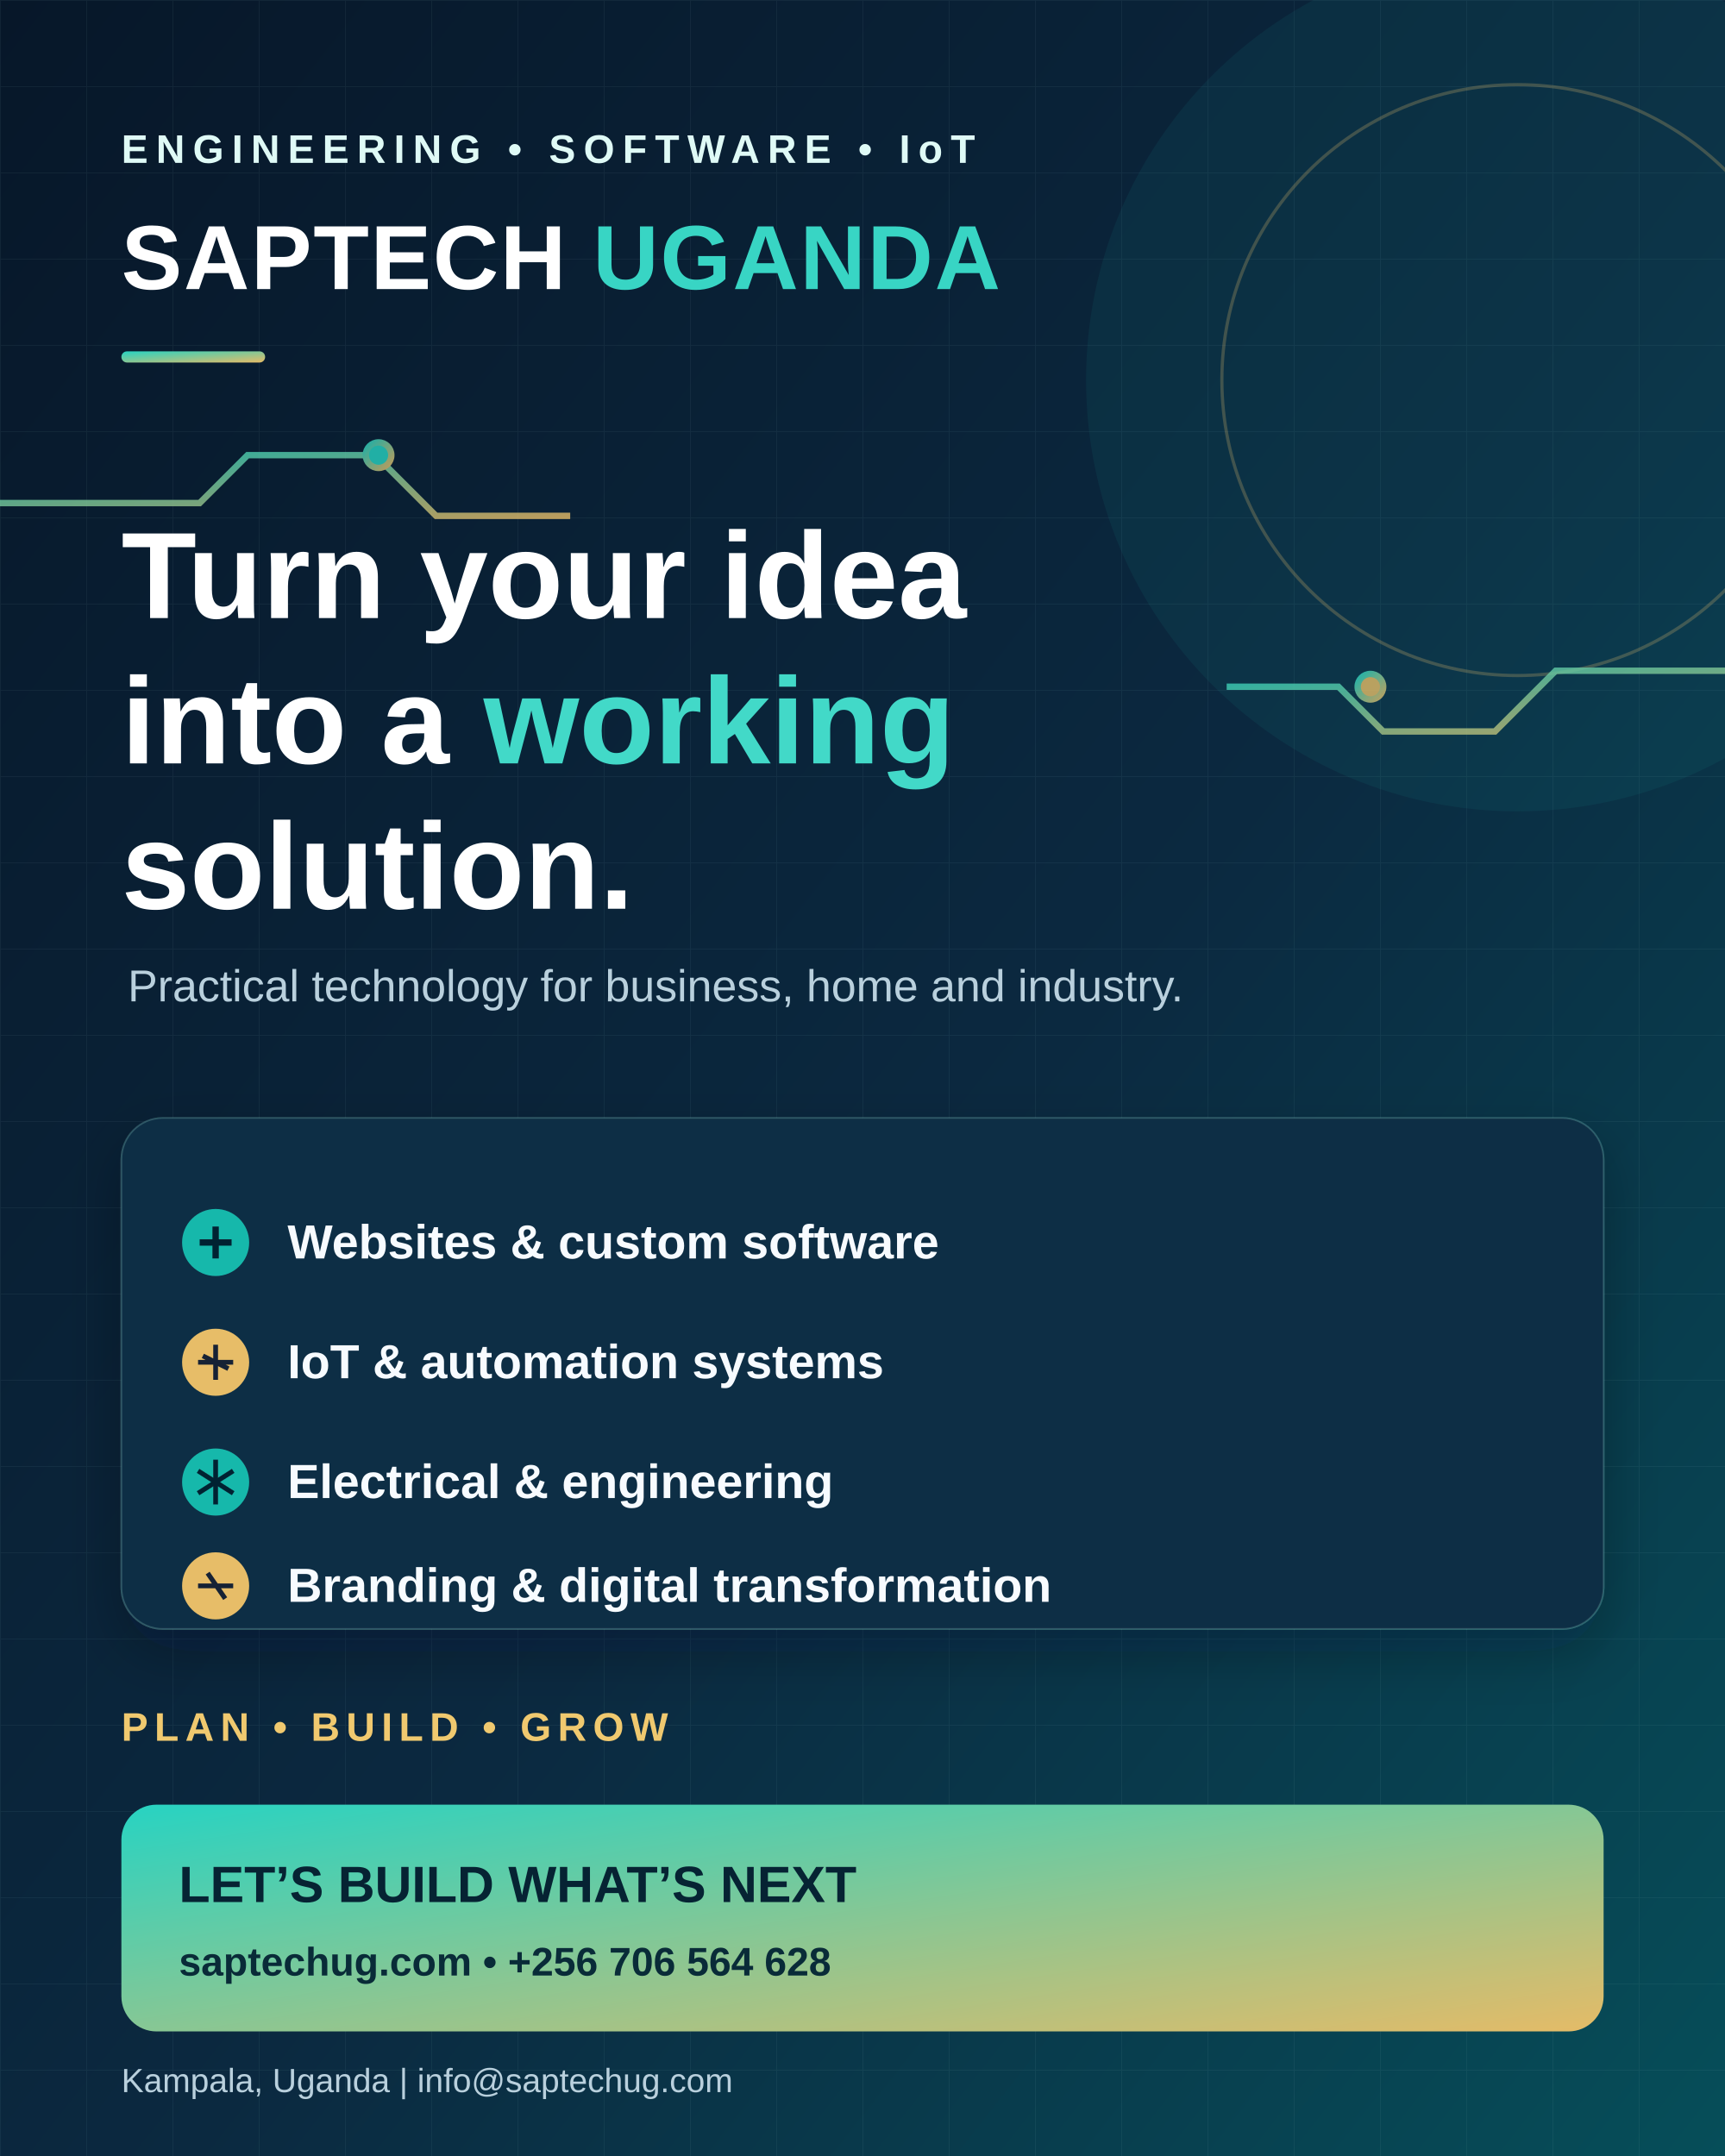
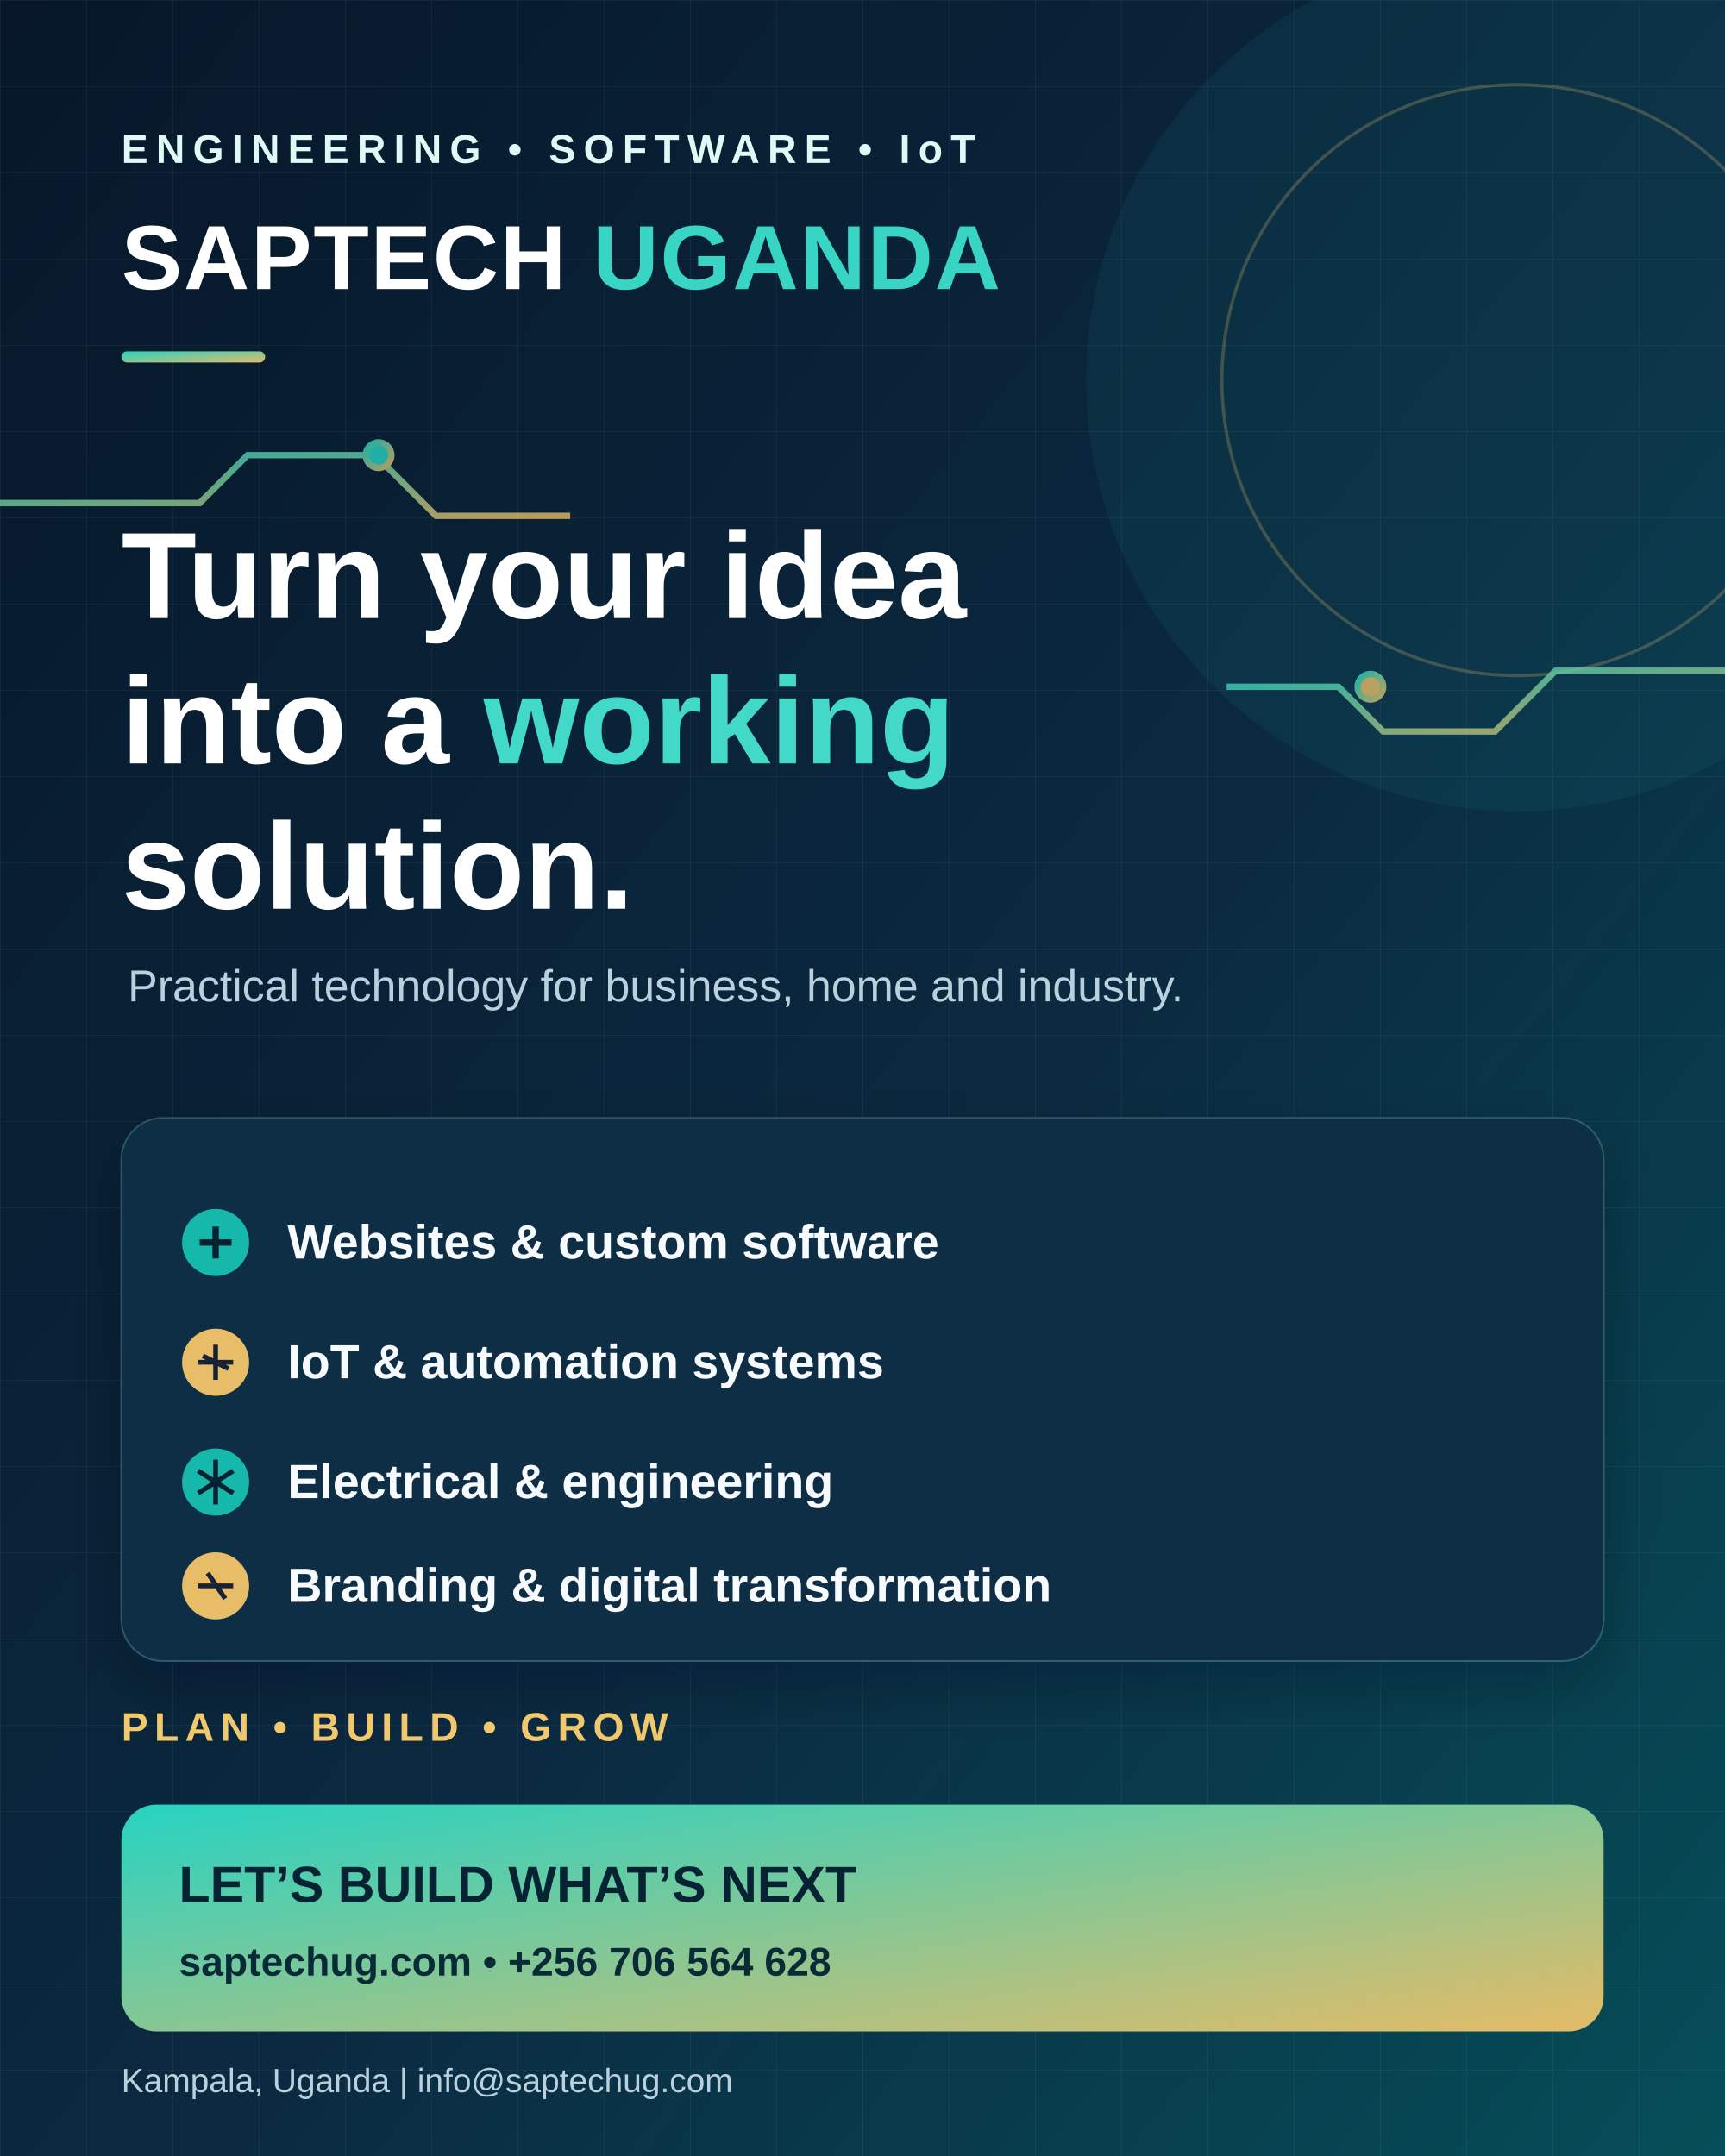
<svg xmlns="http://www.w3.org/2000/svg" width="1080" height="1350" viewBox="0 0 1080 1350" role="img" aria-labelledby="title desc">
  <defs>
    <linearGradient id="bg" x2="1" y2="1">
      <stop stop-color="#071729" />
      <stop offset=".55" stop-color="#0b2940" />
      <stop offset="1" stop-color="#064e59" />
    </linearGradient>
    <linearGradient id="glow" x2="1" y2="1">
      <stop stop-color="#27d3c2" />
      <stop offset="1" stop-color="#e5bb67" />
    </linearGradient>
    <pattern id="grid" width="54" height="54" patternUnits="userSpaceOnUse">
      <path d="M54 0H0V54" fill="none" stroke="#b7f3ea" stroke-opacity=".06" />
    </pattern>
    <filter id="shadow" x="-.2" y="-.2" width="1.4" height="1.5">
      <feDropShadow dx="0" dy="14" stdDeviation="18" flood-color="#020b15" flood-opacity=".28" />
    </filter>
  </defs>
  <rect width="1080" height="1350" fill="url(#bg)" />
  <rect width="1080" height="1350" fill="url(#grid)" />
  <circle cx="950" cy="238" r="270" fill="#16b8ab" opacity=".08" />
  <circle cx="950" cy="238" r="185" fill="none" stroke="#e6bd6d" stroke-opacity=".25" stroke-width="2" />
  <g fill="none" stroke="url(#glow)" stroke-width="4" opacity=".8">
    <path d="M0 315h125l30-30h80l38 38h84" />
    <path d="M1080 420h-106l-38 38h-70l-28-28h-70" />
    <circle cx="237" cy="285" r="8" fill="#27d3c2" />
    <circle cx="858" cy="430" r="8" fill="#e5bb67" />
  </g>
  <text x="76" y="102" fill="#dffaf6" font-family="Arial,sans-serif" font-size="25" font-weight="700" letter-spacing="5">ENGINEERING • SOFTWARE • IoT</text>
  <text x="76" y="181" fill="#fff" font-family="Arial,sans-serif" font-size="57" font-weight="800" letter-spacing="1">SAPTECH <tspan fill="#38d5c4">UGANDA</tspan>
  </text>
  <rect x="76" y="220" width="90" height="7" rx="3.5" fill="url(#glow)" />
  <text x="76" y="387" fill="#fff" font-family="Arial,sans-serif" font-size="77" font-weight="800">Turn your idea</text>
  <text x="76" y="478" fill="#fff" font-family="Arial,sans-serif" font-size="77" font-weight="800">into a <tspan fill="#42d9c8">working</tspan>
  </text>
  <text x="76" y="569" fill="#fff" font-family="Arial,sans-serif" font-size="77" font-weight="800">solution.</text>
  <text x="80" y="627" fill="#b9d0dd" font-family="Arial,sans-serif" font-size="28">Practical technology for business, home and industry.</text>
  <g filter="url(#shadow)">
-     <rect x="76" y="700" width="928" height="320" rx="26" fill="#102f45" stroke="#8bd9d0" stroke-opacity=".26" />
+     <rect x="76" y="700" width="928" height="340" rx="26" fill="#102f45" stroke="#8bd9d0" stroke-opacity=".26" />
    <g font-family="Arial,sans-serif" fill="#f7fbff">
      <circle cx="135" cy="778" r="21" fill="#16b8ab" />
      <path d="M125 778h20m-10-10v20" stroke="#062332" stroke-width="4" />
      <text x="180" y="788" font-size="30" font-weight="700">Websites &amp; custom software</text>
      <circle cx="135" cy="853" r="21" fill="#e7bd68" />
      <path d="M124 853h22m-11-11v22m-8-15 16 8" stroke="#182334" stroke-width="3" />
      <text x="180" y="863" font-size="30" font-weight="700">IoT &amp; automation systems</text>
      <circle cx="135" cy="928" r="21" fill="#16b8ab" />
      <path d="M135 914v28m-11-21 22 14m0-14-22 14" stroke="#062332" stroke-width="3" />
      <text x="180" y="938" font-size="30" font-weight="700">Electrical &amp; engineering</text>
      <circle cx="135" cy="993" r="21" fill="#e7bd68" />
      <path d="M124 993h22m-16-8 11 16" stroke="#182334" stroke-width="3" />
      <text x="180" y="1003" font-size="30" font-weight="700">Branding &amp; digital transformation</text>
    </g>
  </g>
  <text x="76" y="1090" fill="#f0c96f" font-family="Arial,sans-serif" font-size="25" font-weight="700" letter-spacing="4">PLAN  •  BUILD  •  GROW</text>
  <rect x="76" y="1130" width="928" height="142" rx="22" fill="url(#glow)" />
  <text x="112" y="1191" fill="#062333" font-family="Arial,sans-serif" font-size="32" font-weight="800">LET’S BUILD WHAT’S NEXT</text>
  <text x="112" y="1237" fill="#092b38" font-family="Arial,sans-serif" font-size="25" font-weight="700">saptechug.com  •  +256 706 564 628</text>
  <text x="76" y="1310" fill="#b9d0dd" font-family="Arial,sans-serif" font-size="21">Kampala, Uganda  |  info@saptechug.com</text>
</svg>
